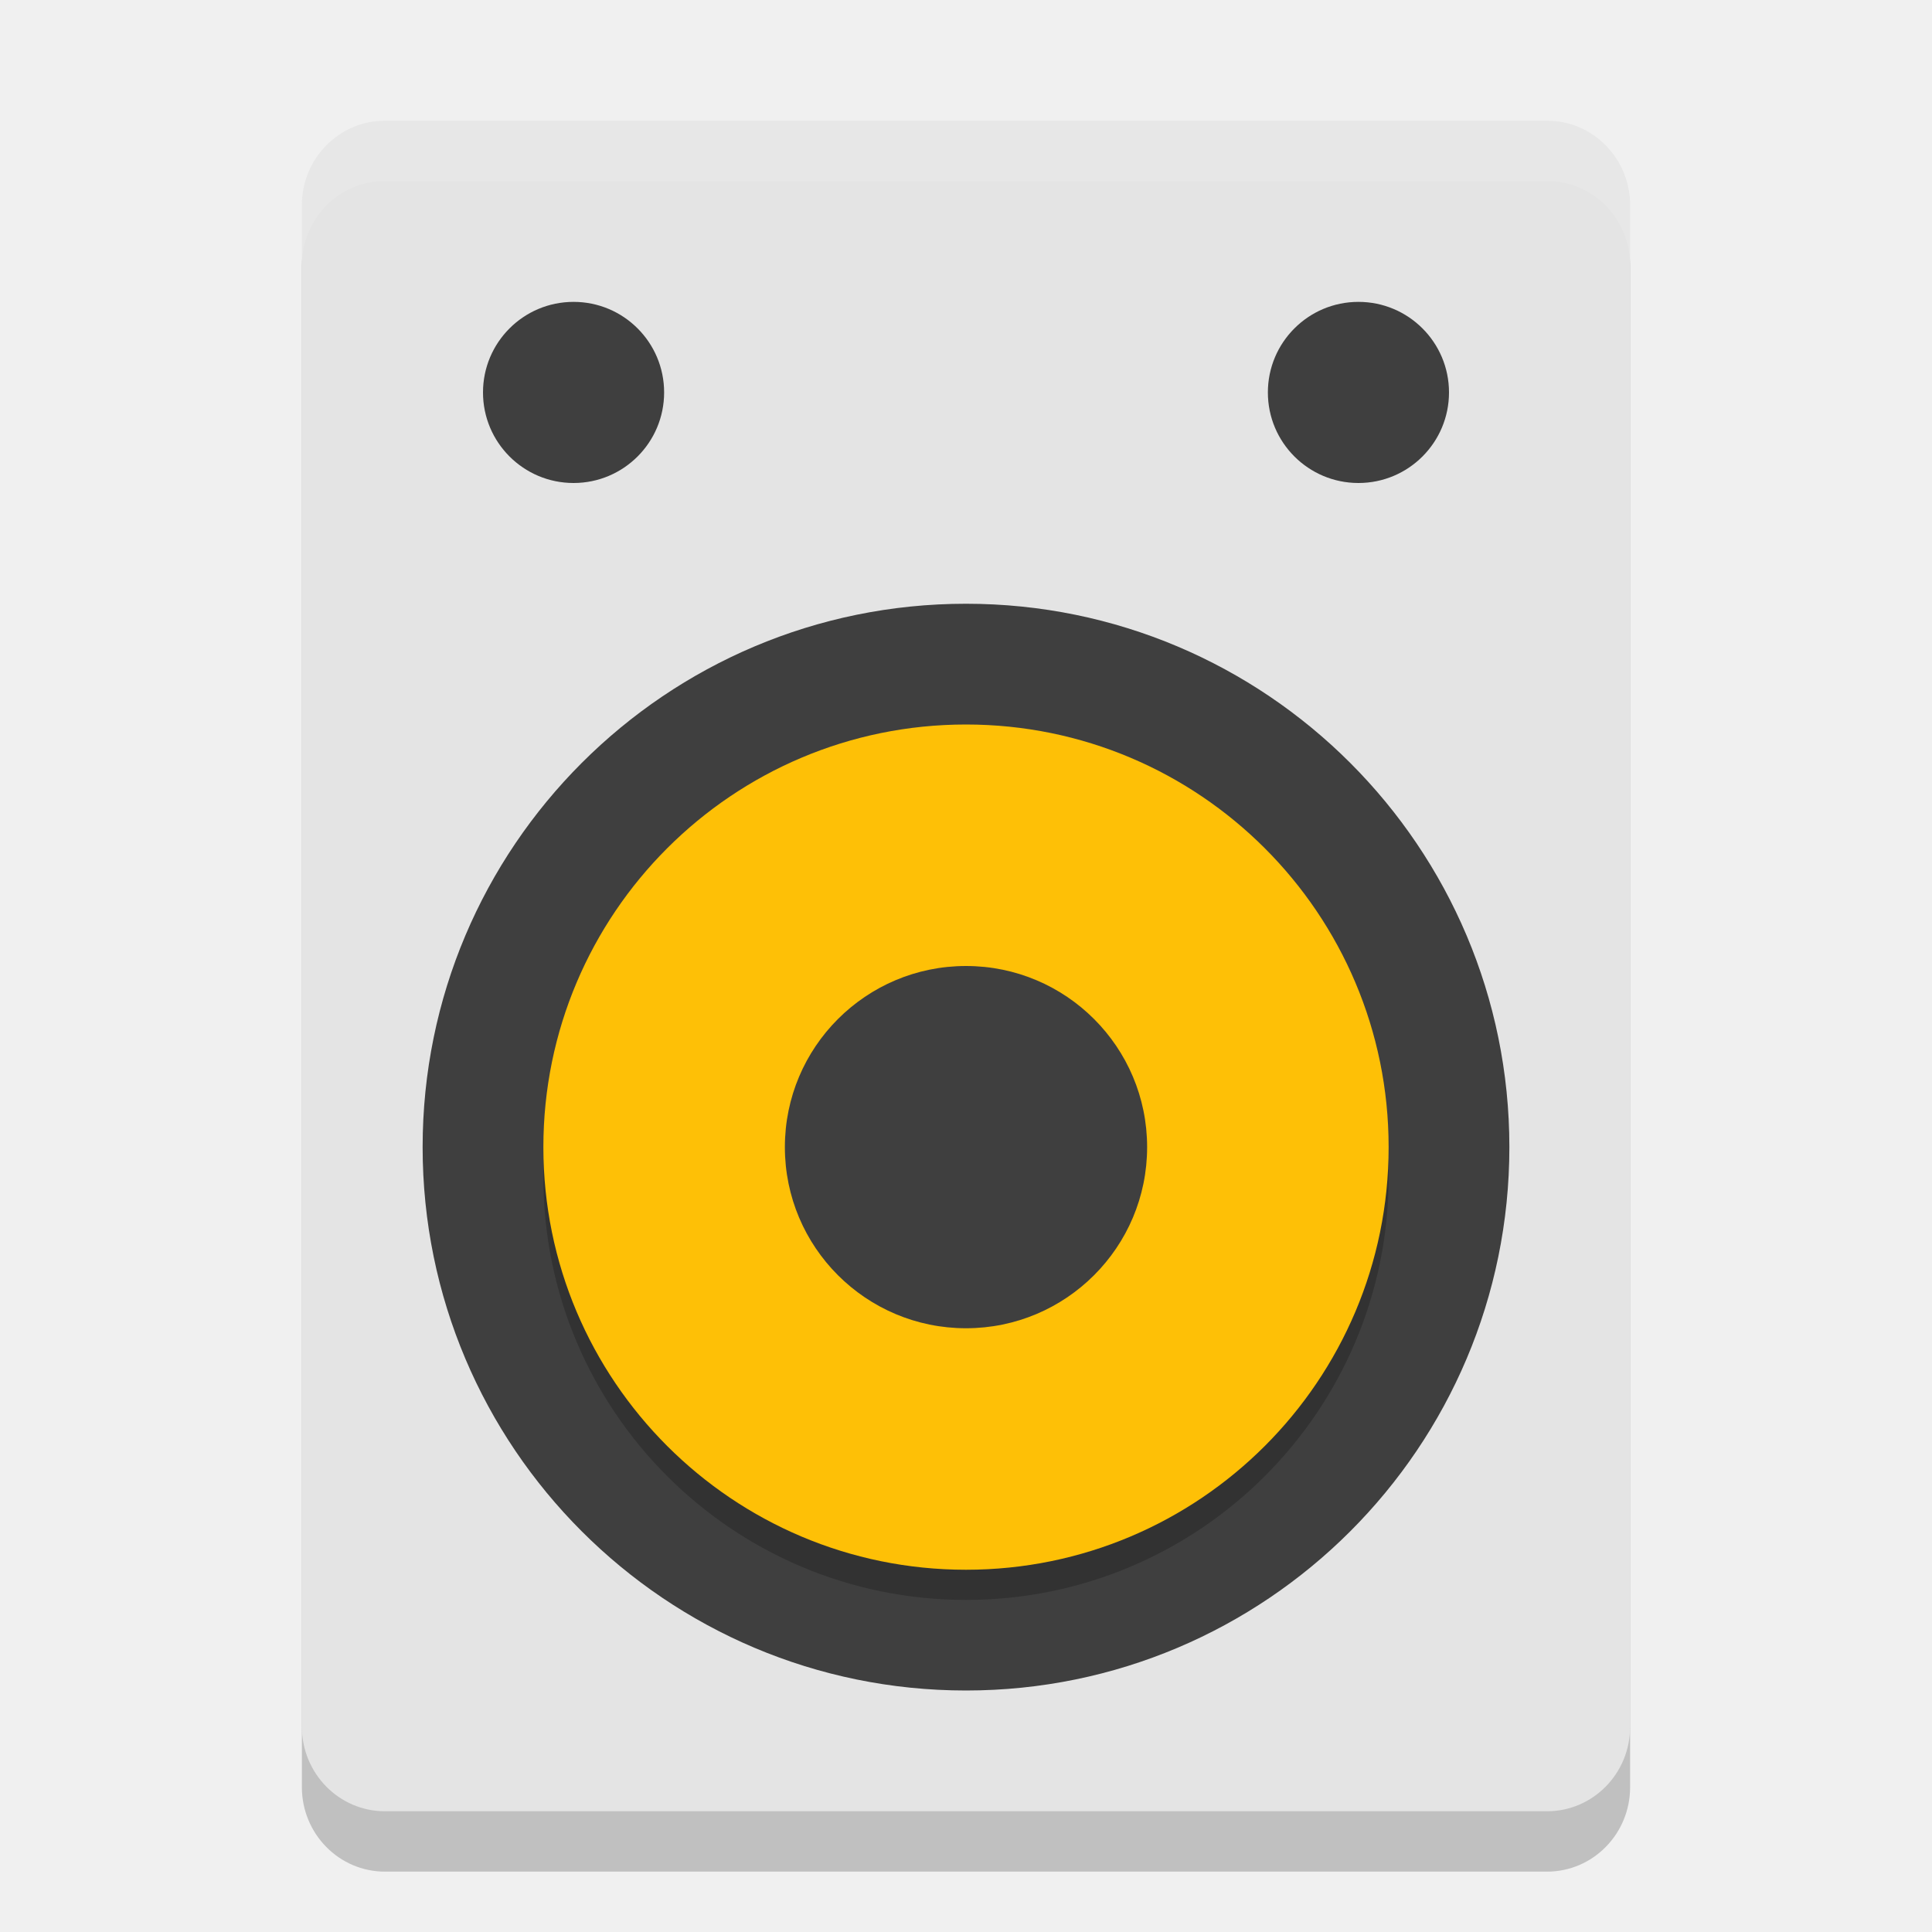
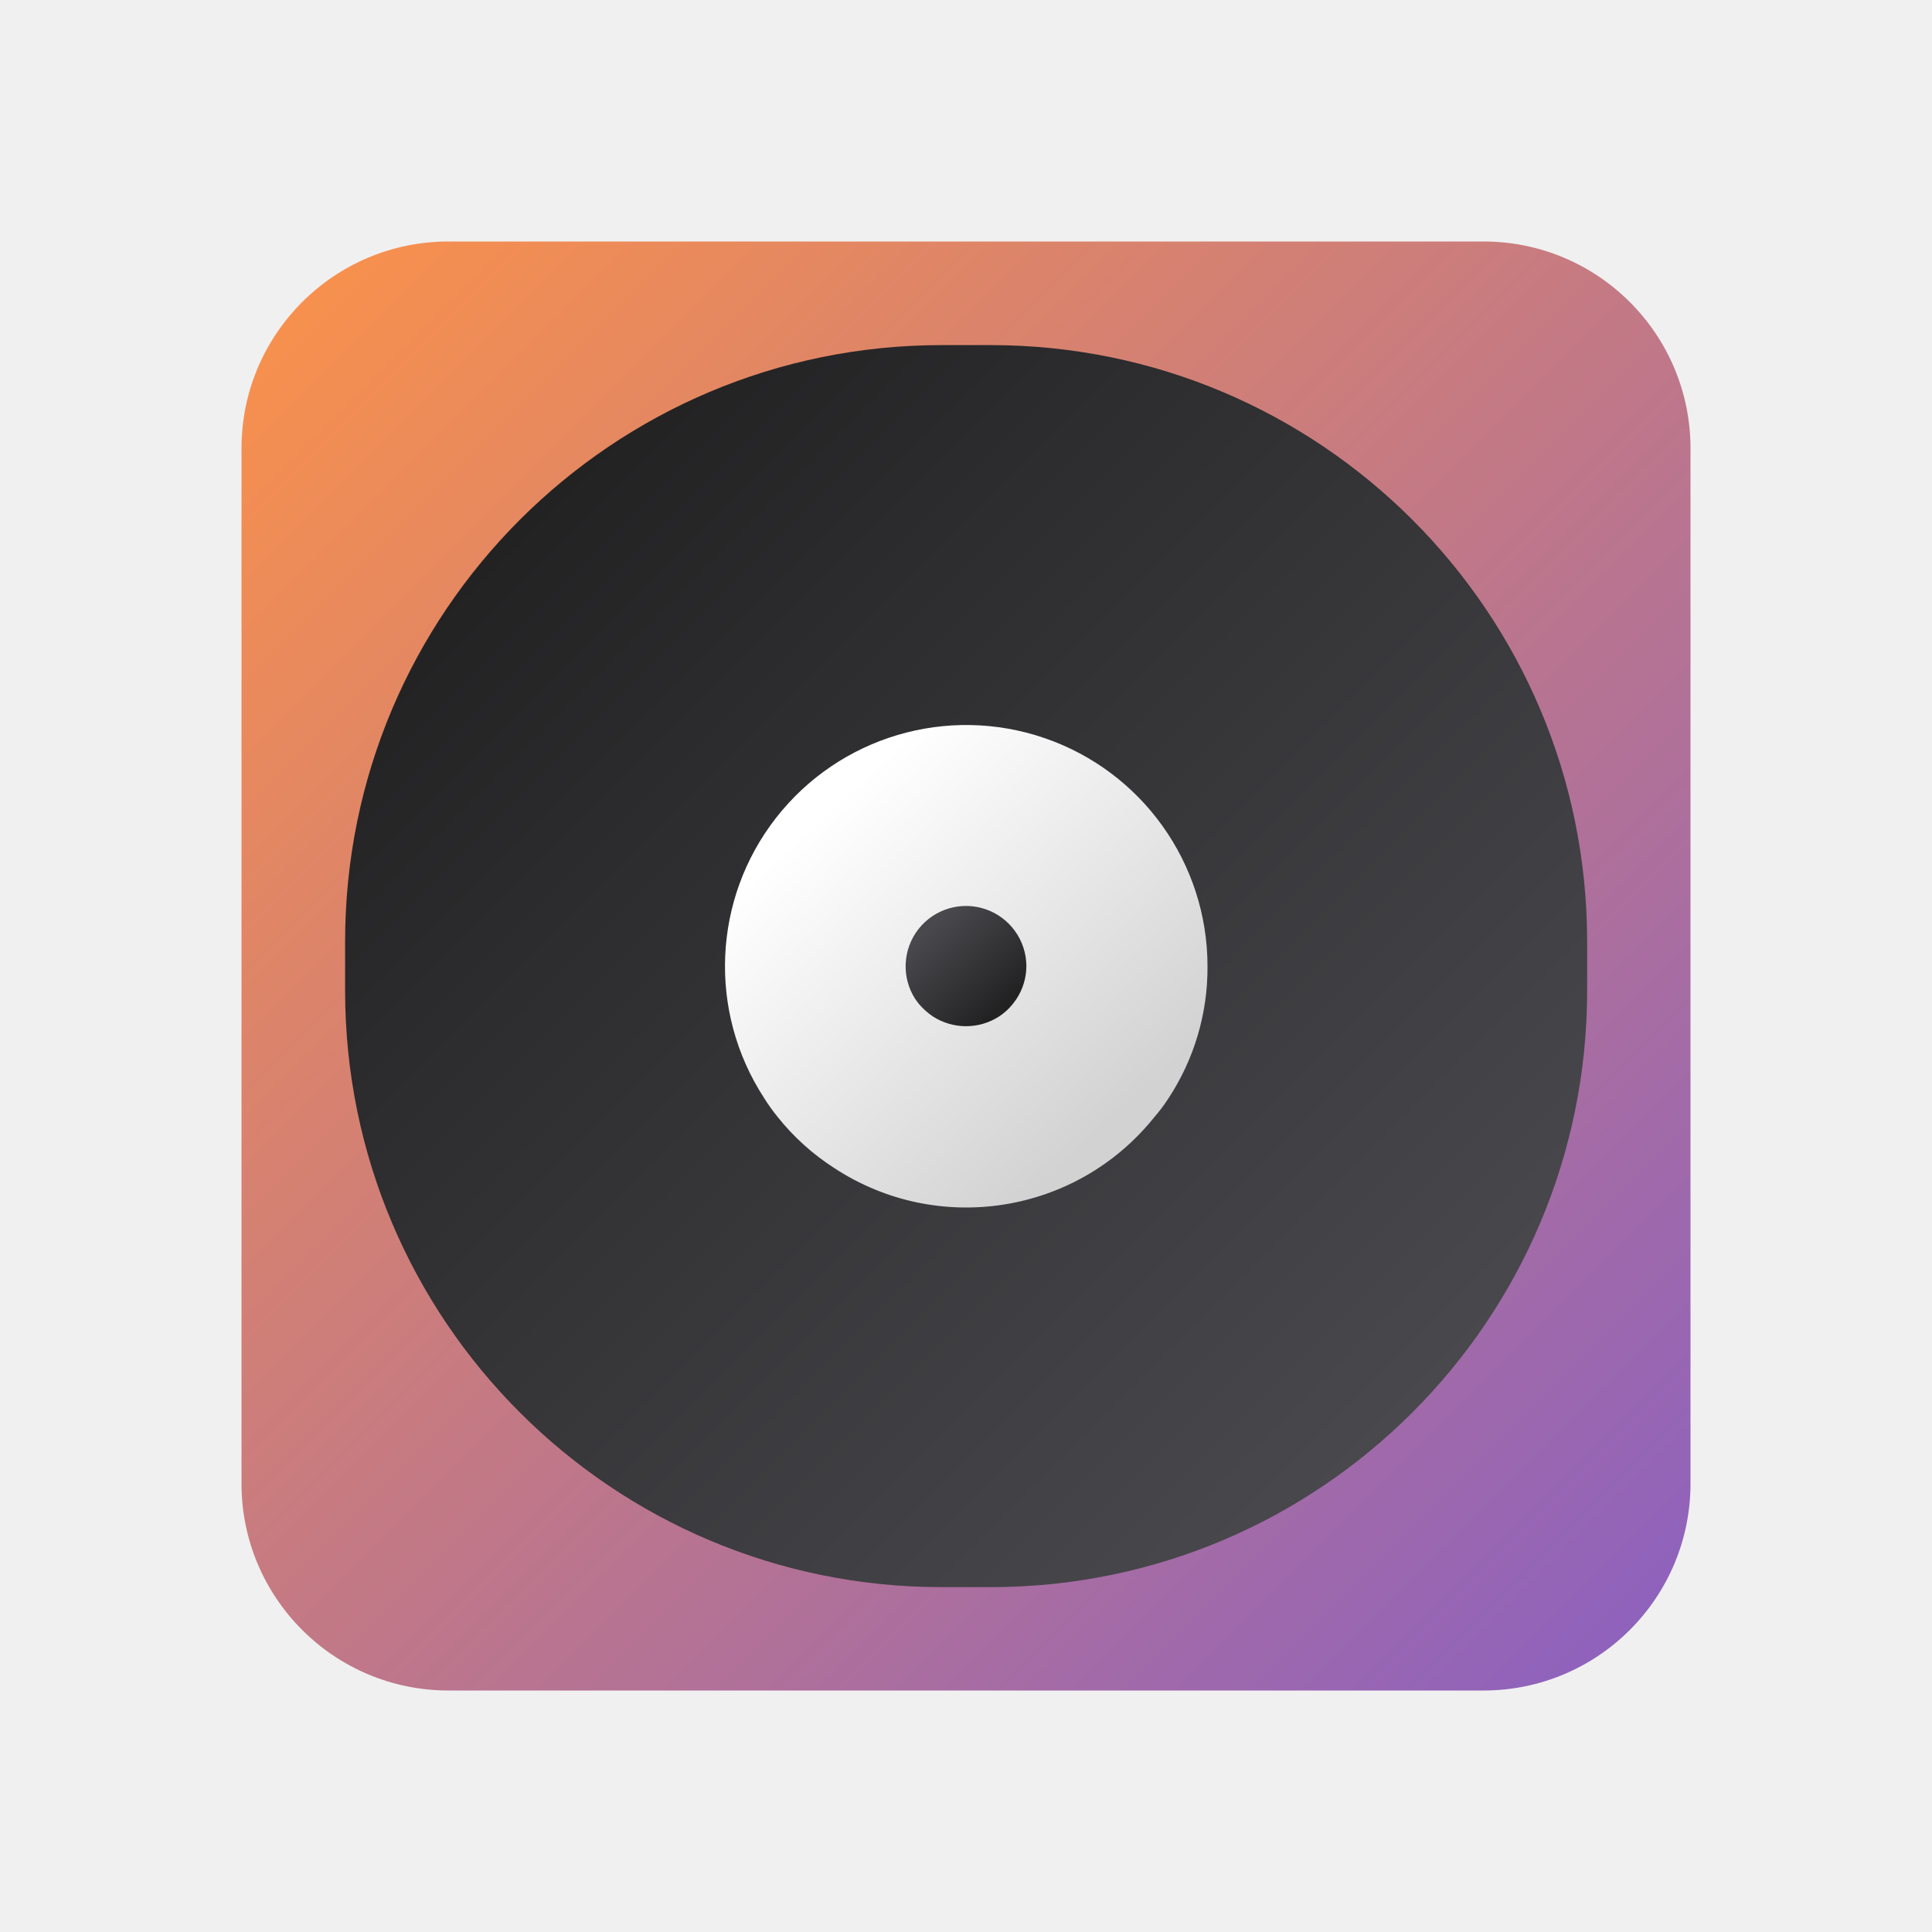
- <svg xmlns="http://www.w3.org/2000/svg" width="32" height="32" version="1">
-   <rect style="opacity:0.2" width="22" height="28" x="-27" y="3" rx="1.375" ry="1.4" transform="scale(-1,1)" />
-   <rect style="fill:#e4e4e4" width="22" height="28" x="-27" y="2" rx="1.375" ry="1.4" transform="scale(-1,1)" />
-   <circle style="fill:#3f3f3f" cx="-19" cy="16" r="9" transform="rotate(-90)" />
-   <circle style="opacity:0.2" cx="-19.5" cy="-16" r="7" transform="matrix(0,-1,-1,0,0,0)" />
-   <circle style="fill:#fec006" cx="-19" cy="-16" r="7" transform="matrix(0,-1,-1,0,0,0)" />
-   <circle style="fill:#3f3f3f" cx="-19" cy="-16" r="3" transform="matrix(0,-1,-1,0,0,0)" />
-   <circle style="fill:#3f3f3f" cx="6.5" cy="-9.5" r="1.5" transform="rotate(90)" />
-   <circle style="fill:#3f3f3f" cx="6.5" cy="-22.5" r="1.5" transform="rotate(90)" />
-   <path style="fill:#ffffff;opacity:0.1" d="M 6.375 2 C 5.613 2 5 2.625 5 3.4 L 5 4.4 C 5 3.625 5.613 3 6.375 3 L 25.625 3 C 26.387 3 27 3.625 27 4.4 L 27 3.4 C 27 2.625 26.387 2 25.625 2 L 6.375 2 z" />
+ <svg xmlns="http://www.w3.org/2000/svg" xmlns:xlink="http://www.w3.org/1999/xlink" id="Camada_1" data-name="Camada 1" viewBox="0 0 8 8">
+   <defs>
+     <style>.cls-1{fill:url(#Gradiente_sem_nome_8);}.cls-2{fill:url(#Gradiente_sem_nome_2);}.cls-3{fill:url(#Gradiente_sem_nome_3);}.cls-4{fill:url(#Gradiente_sem_nome_4);}</style>
+     <linearGradient id="Gradiente_sem_nome_8" x1="1.251" y1="1.251" x2="6.749" y2="6.749" gradientUnits="userSpaceOnUse">
+       <stop offset="0" stop-color="#f7904e" />
+       <stop offset="1" stop-color="#8f62bc" />
+     </linearGradient>
+     <linearGradient id="Gradiente_sem_nome_2" x1="2.152" y1="2.152" x2="5.848" y2="5.848" gradientUnits="userSpaceOnUse">
+       <stop offset="0" stop-color="#232223" />
+       <stop offset="1" stop-color="#49484d" />
+     </linearGradient>
+     <linearGradient id="Gradiente_sem_nome_3" x1="-77.932" y1="51.385" x2="-78.772" y2="52.296" gradientTransform="matrix(1.4087, 0, 0, -1.4087, 114.3799, 77.0329)" gradientUnits="userSpaceOnUse">
+       <stop offset="0" stop-color="#d2d2d2" />
+       <stop offset="1" stop-color="#fff" />
+     </linearGradient>
+     <linearGradient id="Gradiente_sem_nome_4" x1="-112.455" y1="85.919" x2="-113.004" y2="86.515" gradientTransform="matrix(0.5389, 0, 0, -0.5389, 64.7516, 50.4643)" xlink:href="#Gradiente_sem_nome_2" />
+   </defs>
+   <rect class="cls-1" x="1" y="1" width="6" height="6" rx="0.857" />
+   <rect class="cls-2" x="1.429" y="1.429" width="5.143" height="5.143" rx="2.47" />
+   <path class="cls-3" d="M5,4a.982.982,0,0,1-.163.55.69.69,0,0,1-.059.078.997.997,0,0,1-1.323.209A.971.971,0,0,1,3.22,4.625a.762.762,0,0,1-.057-.08A.999.999,0,1,1,5,4Z" />
+   <path class="cls-4" d="M4.25,4a.249.249,0,0,1-.042.138l-.014.019a.244.244,0,0,1-.057.052.253.253,0,0,1-.274,0,.284.284,0,0,1-.059-.053L3.79,4.137A.25.25,0,1,1,4.25,4Z" />
</svg>
